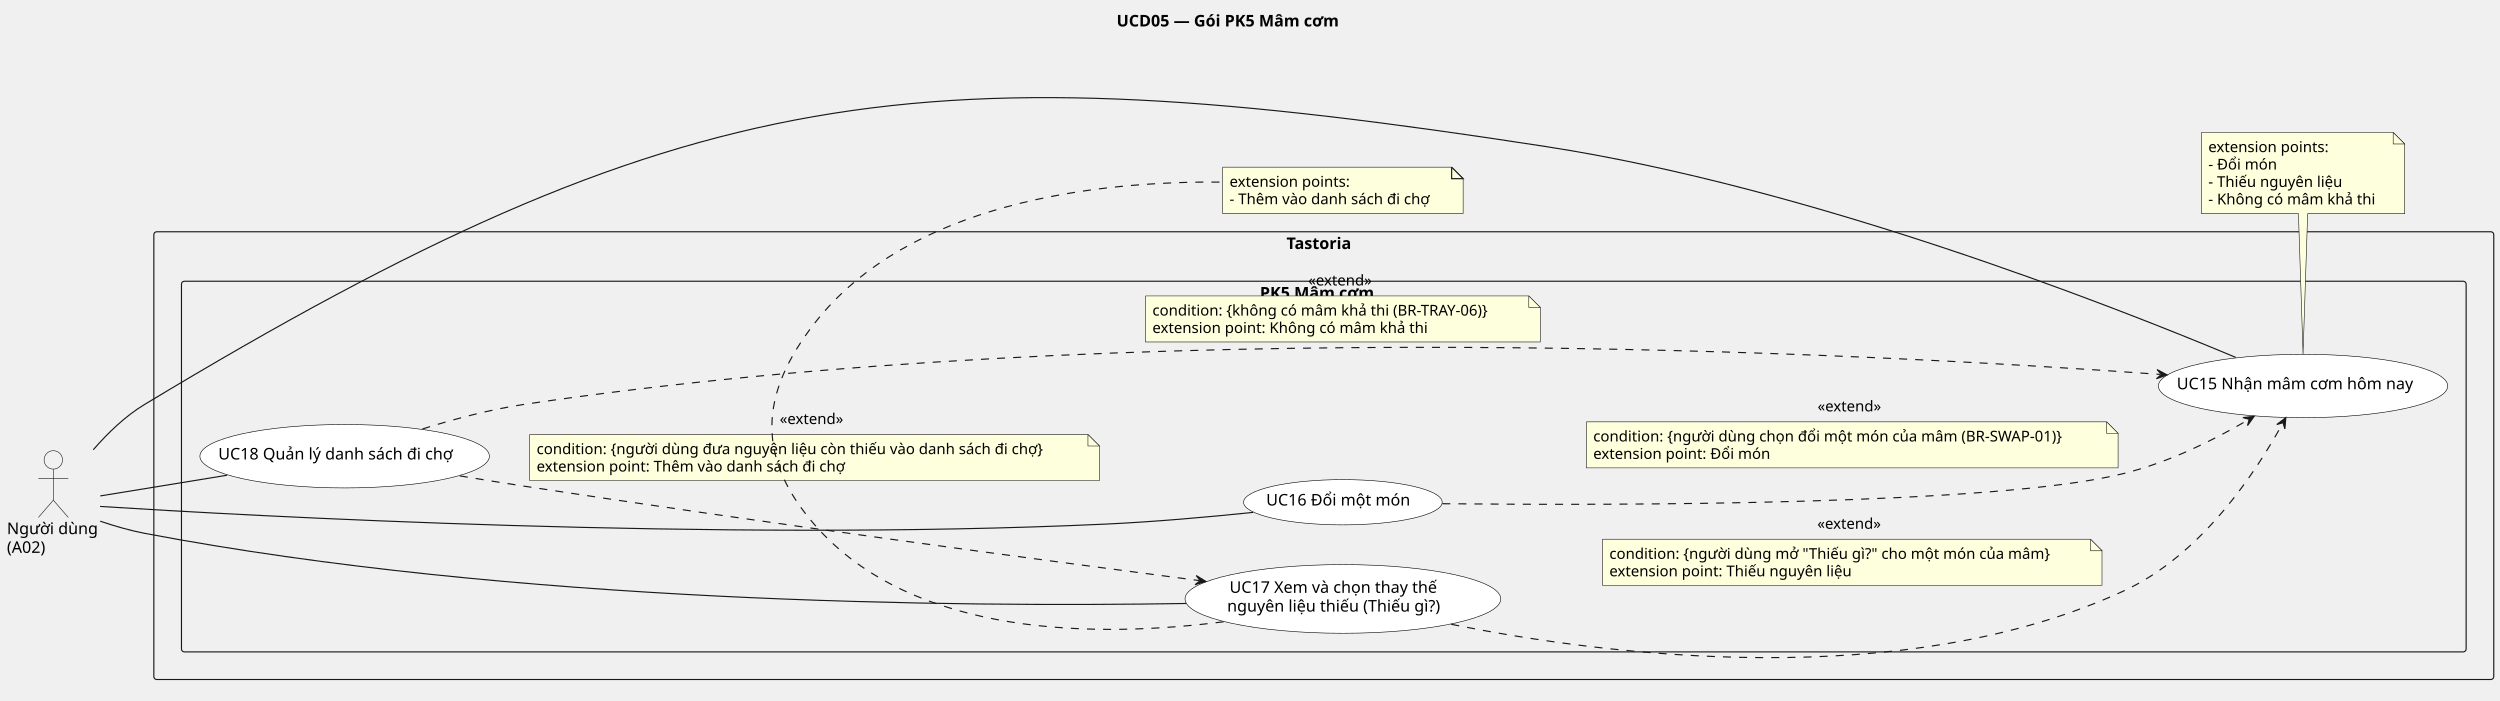
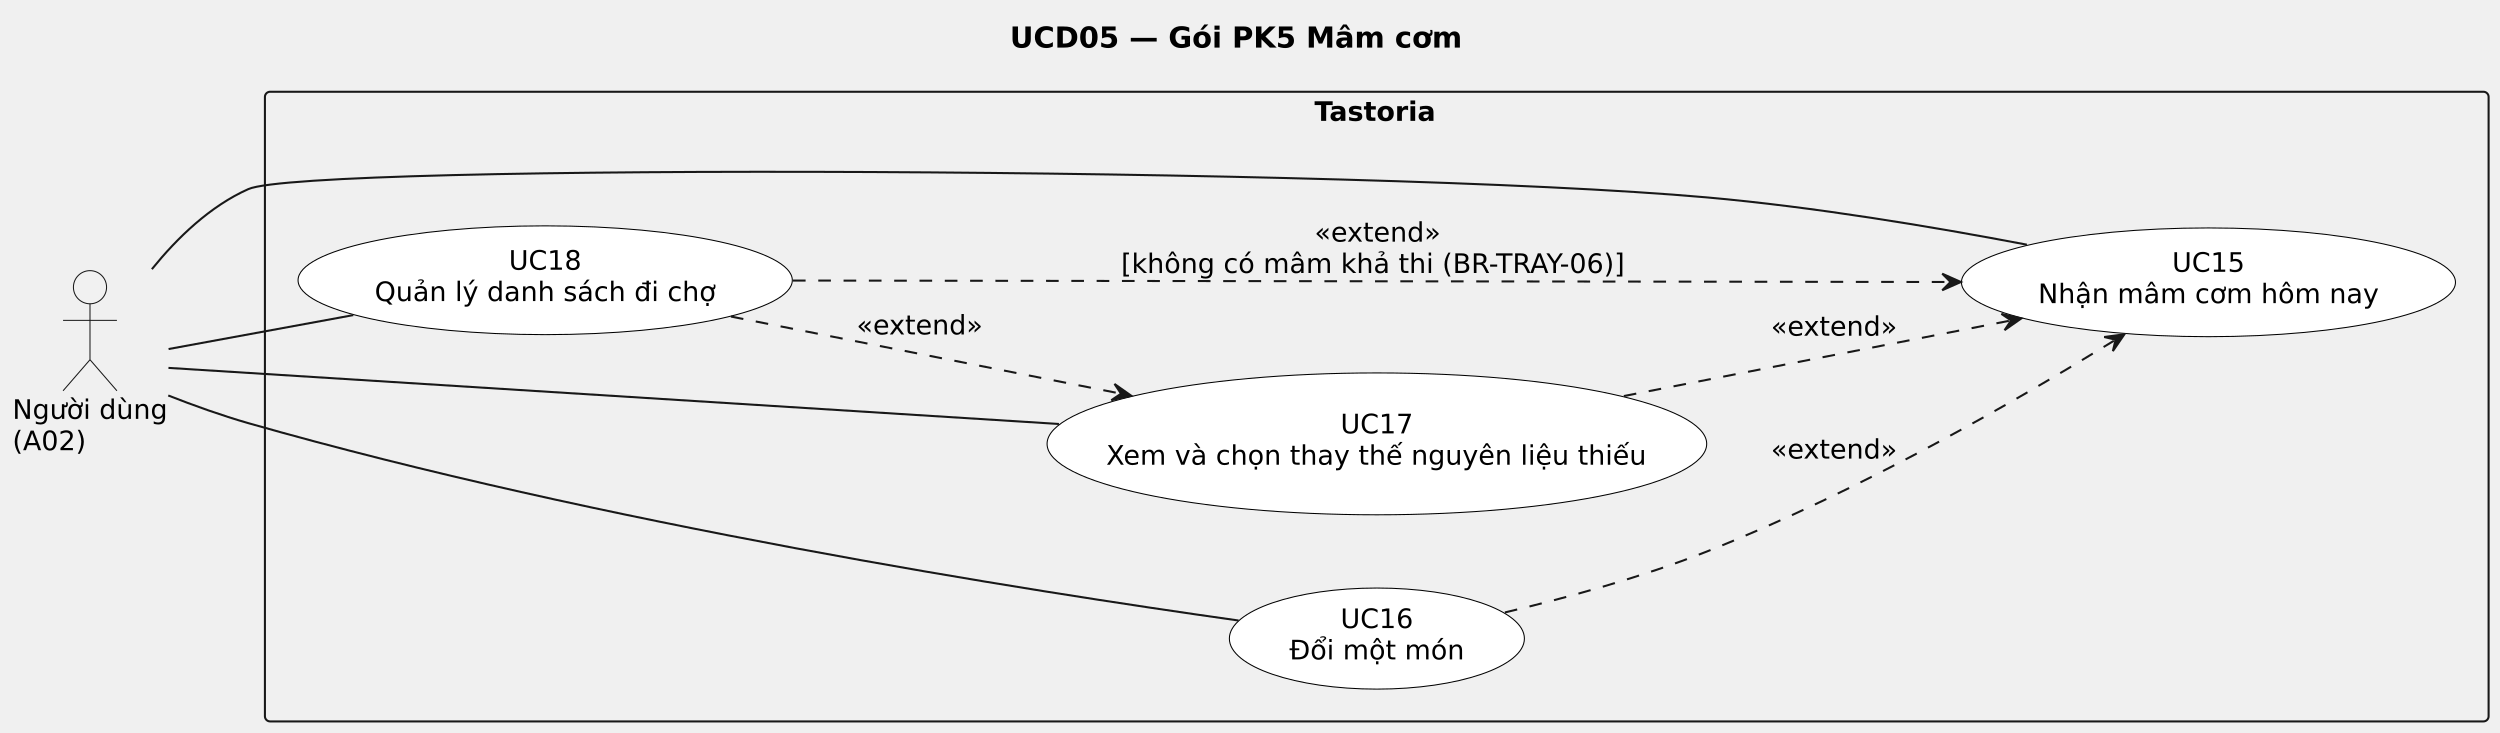
- <svg xmlns="http://www.w3.org/2000/svg" contentStyleType="text/css" height="609px" preserveAspectRatio="none" style="width:2172px;height:609px;background:#FFFFFF;" version="1.1" viewBox="0 0 2172 609" width="2172px" zoomAndPan="magnify">
+ <svg xmlns="http://www.w3.org/2000/svg" contentStyleType="text/css" height="405.625px" preserveAspectRatio="none" style="width:1383px;height:405px;background:#FFFFFF;" version="1.1" viewBox="0 0 1383 405" width="1383.021px" zoomAndPan="magnify">
  <defs />
  <g>
-     <text fill="#000000" font-family="sans-serif" font-size="14" font-weight="bold" lengthAdjust="spacing" textLength="218.347" x="970.117" y="22.995">UCD05 — Gói PK5 Mâm cơm</text>
+     <text fill="#000000" font-family="DejaVu Sans" font-size="16.042" font-weight="bold" lengthAdjust="spacing" textLength="250.189" x="558.67" y="26.349">UCD05 — Gói PK5 Mâm cơm</text>
    <g id="cluster_Tastoria">
-       <rect fill="none" height="389" rx="2.5" ry="2.5" style="stroke:#181818;stroke-width:1;" width="2032.92" x="133.66" y="201.357" />
-       <text fill="#000000" font-family="sans-serif" font-size="14" font-weight="bold" lengthAdjust="spacing" textLength="64.791" x="1117.725" y="216.352">Tastoria</text>
-     </g>
-     <g id="cluster_PK5">
-       <rect fill="none" height="322" rx="2.5" ry="2.5" style="stroke:#181818;stroke-width:1;" width="1984.92" x="157.66" y="244.357" />
-       <text fill="#000000" font-family="sans-serif" font-size="14" font-weight="bold" lengthAdjust="spacing" textLength="111.07" x="1094.585" y="259.352">PK5 Mâm cơm</text>
+       <rect fill="none" height="348.333" rx="2.865" ry="2.865" style="stroke:#181818;stroke-width:1.146;" width="1230.144" x="146.552" y="50.757" />
+       <text fill="#000000" font-family="DejaVu Sans" font-size="14.896" font-weight="bold" lengthAdjust="spacing" textLength="68.937" x="727.155" y="66.875">Tastoria</text>
    </g>
    <g id="elem_UC15">
-       <ellipse cx="2000.889" cy="335.355" fill="#FFFFFF" rx="125.689" ry="27.538" style="stroke:#000000;stroke-width:0.5;" />
-       <text fill="#000000" font-family="sans-serif" font-size="14" lengthAdjust="spacing" textLength="219.454" x="1891.162" y="338.201">UC15 Nhận mâm cơm hôm nay</text>
+       <ellipse cx="1221.723" cy="156.174" fill="#FFFFFF" rx="136.641" ry="30.078" style="stroke:#000000;stroke-width:0.573;" />
+       <text fill="#000000" font-family="DejaVu Sans" font-size="14.896" lengthAdjust="spacing" textLength="40.258" x="1201.593" y="150.369">UC15</text>
+       <text fill="#000000" font-family="DejaVu Sans" font-size="14.896" lengthAdjust="spacing" textLength="188.504" x="1127.471" y="167.709">Nhận mâm cơm hôm nay</text>
    </g>
    <g id="elem_UC16">
-       <ellipse cx="1166.697" cy="436.352" fill="#FFFFFF" rx="86.277" ry="19.655" style="stroke:#000000;stroke-width:0.5;" />
-       <text fill="#000000" font-family="sans-serif" font-size="14" lengthAdjust="spacing" textLength="133.26" x="1100.067" y="439.199">UC16 Đổi một món</text>
+       <ellipse cx="761.69" cy="353.258" fill="#FFFFFF" rx="81.604" ry="27.959" style="stroke:#000000;stroke-width:0.573;" />
+       <text fill="#000000" font-family="DejaVu Sans" font-size="14.896" lengthAdjust="spacing" textLength="40.258" x="741.561" y="347.453">UC16</text>
+       <text fill="#000000" font-family="DejaVu Sans" font-size="14.896" lengthAdjust="spacing" textLength="96.794" x="713.293" y="364.793">Đổi một món</text>
    </g>
    <g id="elem_UC17">
-       <ellipse cx="1166.703" cy="520.357" fill="#FFFFFF" rx="137.153" ry="29.831" style="stroke:#000000;stroke-width:0.5;" />
-       <text fill="#000000" font-family="sans-serif" font-size="14" lengthAdjust="spacing" textLength="197.005" x="1068.2" y="515.056">UC17 Xem và chọn thay thế</text>
-       <text fill="#000000" font-family="sans-serif" font-size="14" lengthAdjust="spacing" textLength="201.141" x="1066.132" y="531.352">nguyên liệu thiếu (Thiếu gì?)</text>
+       <ellipse cx="761.693" cy="245.544" fill="#FFFFFF" rx="182.452" ry="39.24" style="stroke:#000000;stroke-width:0.573;" />
+       <text fill="#000000" font-family="DejaVu Sans" font-size="14.896" lengthAdjust="spacing" textLength="40.258" x="741.564" y="239.739">UC17</text>
+       <text fill="#000000" font-family="DejaVu Sans" font-size="14.896" lengthAdjust="spacing" textLength="299.488" x="611.949" y="257.079">Xem và chọn thay thế nguyên liệu thiếu</text>
    </g>
    <g id="elem_UC18">
-       <ellipse cx="299.43" cy="396.361" fill="#FFFFFF" rx="125.77" ry="27.554" style="stroke:#000000;stroke-width:0.5;" />
-       <text fill="#000000" font-family="sans-serif" font-size="14" lengthAdjust="spacing" textLength="219.625" x="189.618" y="399.207">UC18 Quản lý danh sách đi chợ</text>
+       <ellipse cx="301.596" cy="155.03" fill="#FFFFFF" rx="136.71" ry="30.092" style="stroke:#000000;stroke-width:0.573;" />
+       <text fill="#000000" font-family="DejaVu Sans" font-size="14.896" lengthAdjust="spacing" textLength="40.258" x="281.467" y="149.225">UC18</text>
+       <text fill="#000000" font-family="DejaVu Sans" font-size="14.896" lengthAdjust="spacing" textLength="188.685" x="207.253" y="166.565">Quản lý danh sách đi chợ</text>
    </g>
    <g id="elem_A02">
-       <ellipse cx="46.329" cy="399.557" fill="#F1F1F1" rx="8" ry="8" style="stroke:#181818;stroke-width:0.5;" />
-       <path d="M46.329,407.557 L46.329,434.557 M33.329,415.557 L59.329,415.557 M46.329,434.557 L33.329,449.557 M46.329,434.557 L59.329,449.557 " fill="none" style="stroke:#181818;stroke-width:0.5;" />
-       <text fill="#000000" font-family="sans-serif" font-size="14" lengthAdjust="spacing" textLength="80.657" x="6" y="464.052">Người dùng</text>
-       <text fill="#000000" font-family="sans-serif" font-size="14" lengthAdjust="spacing" textLength="38.315" x="6" y="480.349">(A02)</text>
-     </g>
-     <g id="elem_GMN17">
-       <path d="M1912.57,115.087 L1912.57,185.618 A0,0 0 0 0 1912.57,185.618 L1996.89,185.618 L2000.89,307.537 L2004.89,185.618 L2089.208,185.618 A0,0 0 0 0 2089.208,185.618 L2089.208,125.087 L2079.208,115.087 L1912.57,115.087 A0,0 0 0 0 1912.57,115.087 " fill="#FEFFDD" style="stroke:#181818;stroke-width:0.5;" />
-       <path d="M2079.208,115.087 L2079.208,125.087 L2089.208,125.087 L2079.208,115.087 " fill="#FEFFDD" style="stroke:#181818;stroke-width:0.5;" />
-       <text fill="#000000" font-family="sans-serif" font-size="13" lengthAdjust="spacing" textLength="112.043" x="1918.57" y="132.154">extension points:</text>
-       <text fill="#000000" font-family="sans-serif" font-size="13" lengthAdjust="spacing" textLength="63.451" x="1918.57" y="147.287">- Đổi món</text>
-       <text fill="#000000" font-family="sans-serif" font-size="13" lengthAdjust="spacing" textLength="125.239" x="1918.57" y="162.419">- Thiếu nguyên liệu</text>
-       <text fill="#000000" font-family="sans-serif" font-size="13" lengthAdjust="spacing" textLength="155.638" x="1918.57" y="177.552">- Không có mâm khả thi</text>
-     </g>
-     <g id="elem_GMN20">
-       <path d="M1062.21,145.227 L1062.21,185.493 L1271.177,185.493 L1271.177,155.227 L1261.177,145.227 L1062.21,145.227 " fill="#FEFFDD" style="stroke:#181818;stroke-width:0.5;" />
-       <path d="M1261.177,145.227 L1261.177,155.227 L1271.177,155.227 L1261.177,145.227 " fill="#FEFFDD" style="stroke:#181818;stroke-width:1;" />
-       <text fill="#000000" font-family="sans-serif" font-size="13" lengthAdjust="spacing" textLength="112.043" x="1068.21" y="162.294">extension points:</text>
-       <text fill="#000000" font-family="sans-serif" font-size="13" lengthAdjust="spacing" textLength="187.967" x="1068.21" y="177.427">- Thêm vào danh sách đi chợ</text>
+       <ellipse cx="49.784" cy="158.889" fill="#F1F1F1" rx="9.167" ry="9.167" style="stroke:#181818;stroke-width:0.573;" />
+       <path d="M49.784,168.056 L49.784,198.993 M34.888,177.222 L64.68,177.222 M49.784,198.993 L34.888,216.181 M49.784,198.993 L64.68,216.181 " fill="none" style="stroke:#181818;stroke-width:0.573;" />
+       <text fill="#000000" font-family="DejaVu Sans" font-size="14.896" lengthAdjust="spacing" textLength="85.818" x="6.875" y="231.726">Người dùng</text>
+       <text fill="#000000" font-family="DejaVu Sans" font-size="14.896" lengthAdjust="spacing" textLength="40.767" x="6.875" y="249.066">(A02)</text>
    </g>
    <g id="link_A02_UC15">
-       <path d="M81.03,390.747 C93.58,376.277 108.88,361.477 125.66,351.357 C596.79,67.157 799.45,43.297 1343.2,127.357 C1571.89,162.707 1830.05,263.457 1942.47,310.537 " fill="none" id="A02-UC15" style="stroke:#181818;stroke-width:1;" />
+       <path d="M84.013,148.909 C98.129,131.458 116.256,114.03 137.385,104.611 C169.686,90.208 754.199,92.305 944.144,109.194 C1003.303,114.454 1068.856,125.374 1121.267,135.354 " fill="none" id="A02-UC15" style="stroke:#181818;stroke-width:1.146;" />
    </g>
    <g id="link_A02_UC16">
-       <path d="M86.95,439.997 C213.98,448.067 622.52,470.937 960.2,455.357 C1002.79,453.397 1050.19,449.147 1088.72,445.167 " fill="none" id="A02-UC16" style="stroke:#181818;stroke-width:1;" />
+       <path d="M93.076,218.782 C106.998,224.248 122.696,229.896 137.385,234.09 C331.478,289.48 567.004,326.628 685.197,343.277 " fill="none" id="A02-UC16" style="stroke:#181818;stroke-width:1.146;" />
    </g>
    <g id="link_A02_UC17">
-       <path d="M87.04,452.807 C99.25,456.937 112.85,460.927 125.66,463.357 C445.89,524.157 830.78,527.597 1030.52,524.307 " fill="none" id="A02-UC17" style="stroke:#181818;stroke-width:1;" />
+       <path d="M93.191,203.519 C187.928,209.489 421.793,224.213 585.807,234.548 " fill="none" id="A02-UC17" style="stroke:#181818;stroke-width:1.146;" />
    </g>
    <g id="link_A02_UC18">
-       <path d="M87.12,430.857 C116.78,426.017 158.68,419.177 197.35,412.857 " fill="none" id="A02-UC18" style="stroke:#181818;stroke-width:1;" />
+       <path d="M93.259,193.081 C121.344,187.924 159.512,180.912 195.445,174.312 " fill="none" id="A02-UC18" style="stroke:#181818;stroke-width:1.146;" />
    </g>
    <g id="link_UC16_UC15">
-       <path d="M1253.01,437.627 C1409.32,439.217 1735.63,438.957 1845.2,411.357 C1885.82,401.127 1923.091,382.386 1953.231,364.756 " fill="none" id="UC16-to-UC15" style="stroke:#181818;stroke-width:1;stroke-dasharray:7.0,7.0;" />
-       <polygon fill="#181818" points="1958.41,361.727,1948.622,362.818,1954.094,364.251,1952.661,369.724,1958.41,361.727" style="stroke:#181818;stroke-width:1;" />
-       <text fill="#000000" font-family="sans-serif" font-size="13" lengthAdjust="spacing" textLength="61.185" x="1579.092" y="357.424">«extend»</text>
-       <path d="M1378.2,366.49 L1378.2,406.49 L1840.2,406.49 L1840.2,376.49 L1830.2,366.49 L1378.2,366.49 " fill="#FEFFDD" style="stroke:#181818;stroke-width:0.5;" />
-       <path d="M1830.2,366.49 L1830.2,376.49 L1840.2,376.49 L1830.2,366.49 " fill="#FEFFDD" style="stroke:#181818;stroke-width:0.5;" />
-       <text fill="#000000" font-family="sans-serif" font-size="13" lengthAdjust="spacing" textLength="441.968" x="1384.2" y="383.557">condition: {người dùng chọn đổi một món của mâm (BR-SWAP-01)}</text>
-       <text fill="#000000" font-family="sans-serif" font-size="13" lengthAdjust="spacing" textLength="164.03" x="1384.2" y="398.689">extension point: Đổi món</text>
+       <path d="M832.505,338.808 C866.743,330.695 908.256,319.329 944.144,305.132 C1029.302,271.433 1115.879,221.408 1169.367,188.534 " fill="none" id="UC16-to-UC15" style="stroke:#181818;stroke-width:1.146;stroke-dasharray:7.0,7.0;" />
+       <polygon fill="#181818" points="1175.224,184.934,1164.038,186.429,1170.343,187.934,1168.838,194.238,1175.224,184.934" style="stroke:#181818;stroke-width:1.146;" />
+       <text fill="#000000" font-family="DejaVu Sans" font-size="14.896" lengthAdjust="spacing" textLength="70.108" x="979.665" y="253.715">«extend»</text>
    </g>
    <g id="link_UC17_UC15">
-       <path d="M1260.84,542.407 C1396.49,569.597 1653.13,602.107 1845.2,513.357 C1913.21,481.927 1960.139,409.734 1983.029,368.114 " fill="none" id="UC17-to-UC15" style="stroke:#181818;stroke-width:1;stroke-dasharray:7.0,7.0;" />
-       <polygon fill="#181818" points="1985.92,362.857,1978.078,368.815,1983.511,367.238,1985.088,372.671,1985.92,362.857" style="stroke:#181818;stroke-width:1;" />
-       <text fill="#000000" font-family="sans-serif" font-size="13" lengthAdjust="spacing" textLength="61.185" x="1578.886" y="459.424">«extend»</text>
-       <path d="M1392.2,468.49 L1392.2,508.49 L1826.2,508.49 L1826.2,478.49 L1816.2,468.49 L1392.2,468.49 " fill="#FEFFDD" style="stroke:#181818;stroke-width:0.5;" />
-       <path d="M1816.2,468.49 L1816.2,478.49 L1826.2,478.49 L1816.2,468.49 " fill="#FEFFDD" style="stroke:#181818;stroke-width:0.5;" />
-       <text fill="#000000" font-family="sans-serif" font-size="13" lengthAdjust="spacing" textLength="413.556" x="1398.2" y="485.557">condition: {người dùng mở "Thiếu gì?" cho một món của mâm}</text>
-       <text fill="#000000" font-family="sans-serif" font-size="13" lengthAdjust="spacing" textLength="225.818" x="1398.2" y="500.689">extension point: Thiếu nguyên liệu</text>
+       <path d="M898.31,219.091 C968.699,205.353 1046.571,190.147 1111.425,177.486 " fill="none" id="UC17-to-UC15" style="stroke:#181818;stroke-width:1.146;stroke-dasharray:7.0,7.0;" />
+       <polygon fill="#181818" points="1118.173,176.168,1107.173,173.646,1112.55,177.266,1108.93,182.643,1118.173,176.168" style="stroke:#181818;stroke-width:1.146;" />
+       <text fill="#000000" font-family="DejaVu Sans" font-size="14.896" lengthAdjust="spacing" textLength="70.108" x="979.665" y="185.721">«extend»</text>
    </g>
    <g id="link_UC18_UC17">
-       <path d="M399.44,413.437 C417.95,416.497 437.15,419.597 455.2,422.357 C663.37,454.197 900.63,485.96 1041.73,504.38 " fill="none" id="UC18-to-UC17" style="stroke:#181818;stroke-width:1;stroke-dasharray:7.0,7.0;" />
-       <polygon fill="#181818" points="1047.68,505.157,1039.274,500.026,1042.722,504.51,1038.238,507.958,1047.68,505.157" style="stroke:#181818;stroke-width:1;" />
-       <text fill="#000000" font-family="sans-serif" font-size="13" lengthAdjust="spacing" textLength="61.185" x="677.427" y="368.424">«extend»</text>
-       <path d="M460.2,377.49 L460.2,417.49 L955.2,417.49 L955.2,387.49 L945.2,377.49 L460.2,377.49 " fill="#FEFFDD" style="stroke:#181818;stroke-width:0.5;" />
-       <path d="M945.2,377.49 L945.2,387.49 L955.2,387.49 L945.2,377.49 " fill="#FEFFDD" style="stroke:#181818;stroke-width:0.5;" />
-       <text fill="#000000" font-family="sans-serif" font-size="13" lengthAdjust="spacing" textLength="474.64" x="466.2" y="394.557">condition: {người dùng đưa nguyên liệu còn thiếu vào danh sách đi chợ}</text>
-       <text fill="#000000" font-family="sans-serif" font-size="13" lengthAdjust="spacing" textLength="288.545" x="466.2" y="409.689">extension point: Thêm vào danh sách đi chợ</text>
+       <path d="M404.342,175.114 C469.54,188.005 548.194,203.561 619.029,217.563 " fill="none" id="UC18-to-UC17" style="stroke:#181818;stroke-width:1.146;stroke-dasharray:7.0,7.0;" />
+       <polygon fill="#181818" points="625.774,218.896,616.546,212.4,620.154,217.785,614.768,221.393,625.774,218.896" style="stroke:#181818;stroke-width:1.146;" />
+       <text fill="#000000" font-family="DejaVu Sans" font-size="14.896" lengthAdjust="spacing" textLength="70.108" x="473.825" y="185.011">«extend»</text>
    </g>
    <g id="link_UC18_UC15">
-       <path d="M366.97,372.717 C393.98,364.257 425.72,355.737 455.2,351.357 C983.1,272.937 1617.696,306.329 1876.776,325.279 " fill="none" id="UC18-to-UC15" style="stroke:#181818;stroke-width:1;stroke-dasharray:7.0,7.0;" />
-       <polygon fill="#181818" points="1882.76,325.717,1874.076,321.071,1877.773,325.352,1873.492,329.05,1882.76,325.717" style="stroke:#181818;stroke-width:1;" />
-       <text fill="#000000" font-family="sans-serif" font-size="13" lengthAdjust="spacing" textLength="61.185" x="1136.576" y="248.034">«extend»</text>
-       <path d="M995.2,257.1 L995.2,297.1 L1338.2,297.1 L1338.2,267.1 L1328.2,257.1 L995.2,257.1 " fill="#FEFFDD" style="stroke:#181818;stroke-width:0.5;" />
-       <path d="M1328.2,257.1 L1328.2,267.1 L1338.2,267.1 L1328.2,257.1 " fill="#FEFFDD" style="stroke:#181818;stroke-width:0.5;" />
-       <text fill="#000000" font-family="sans-serif" font-size="13" lengthAdjust="spacing" textLength="322.937" x="1001.2" y="274.167">condition: {không có mâm khả thi (BR-TRAY-06)}</text>
-       <text fill="#000000" font-family="sans-serif" font-size="13" lengthAdjust="spacing" textLength="256.217" x="1001.2" y="289.299">extension point: Không có mâm khả thi</text>
-     </g>
-     <g id="link_UC17_GMN20">
-       <path d="M1063.05,540.197 C956.3,553.927 793.75,554.847 707.7,455.857 C656.67,397.157 659.88,342.197 707.7,280.857 C790.17,175.057 954.11,157.227 1062.08,158.187 " fill="none" id="UC17-GMN20" style="stroke:#181818;stroke-width:1;stroke-dasharray:7.0,7.0;" />
+       <path d="M438.659,155.2 C612.322,155.417 904.257,155.775 1077.874,155.993 " fill="none" id="UC18-to-UC15" style="stroke:#181818;stroke-width:1.146;stroke-dasharray:7.0,7.0;" />
+       <polygon fill="#181818" points="1084.749,156.002,1074.442,151.405,1079.02,155.994,1074.431,160.572,1084.749,156.002" style="stroke:#181818;stroke-width:1.146;" />
+       <text fill="#000000" font-family="DejaVu Sans" font-size="14.896" lengthAdjust="spacing" textLength="70.108" x="727.166" y="133.677">«extend»</text>
+       <text fill="#000000" font-family="DejaVu Sans" font-size="14.896" lengthAdjust="spacing" textLength="284.075" x="620.182" y="151.017">[không có mâm khả thi (BR-TRAY-06)]</text>
    </g>
  </g>
</svg>
